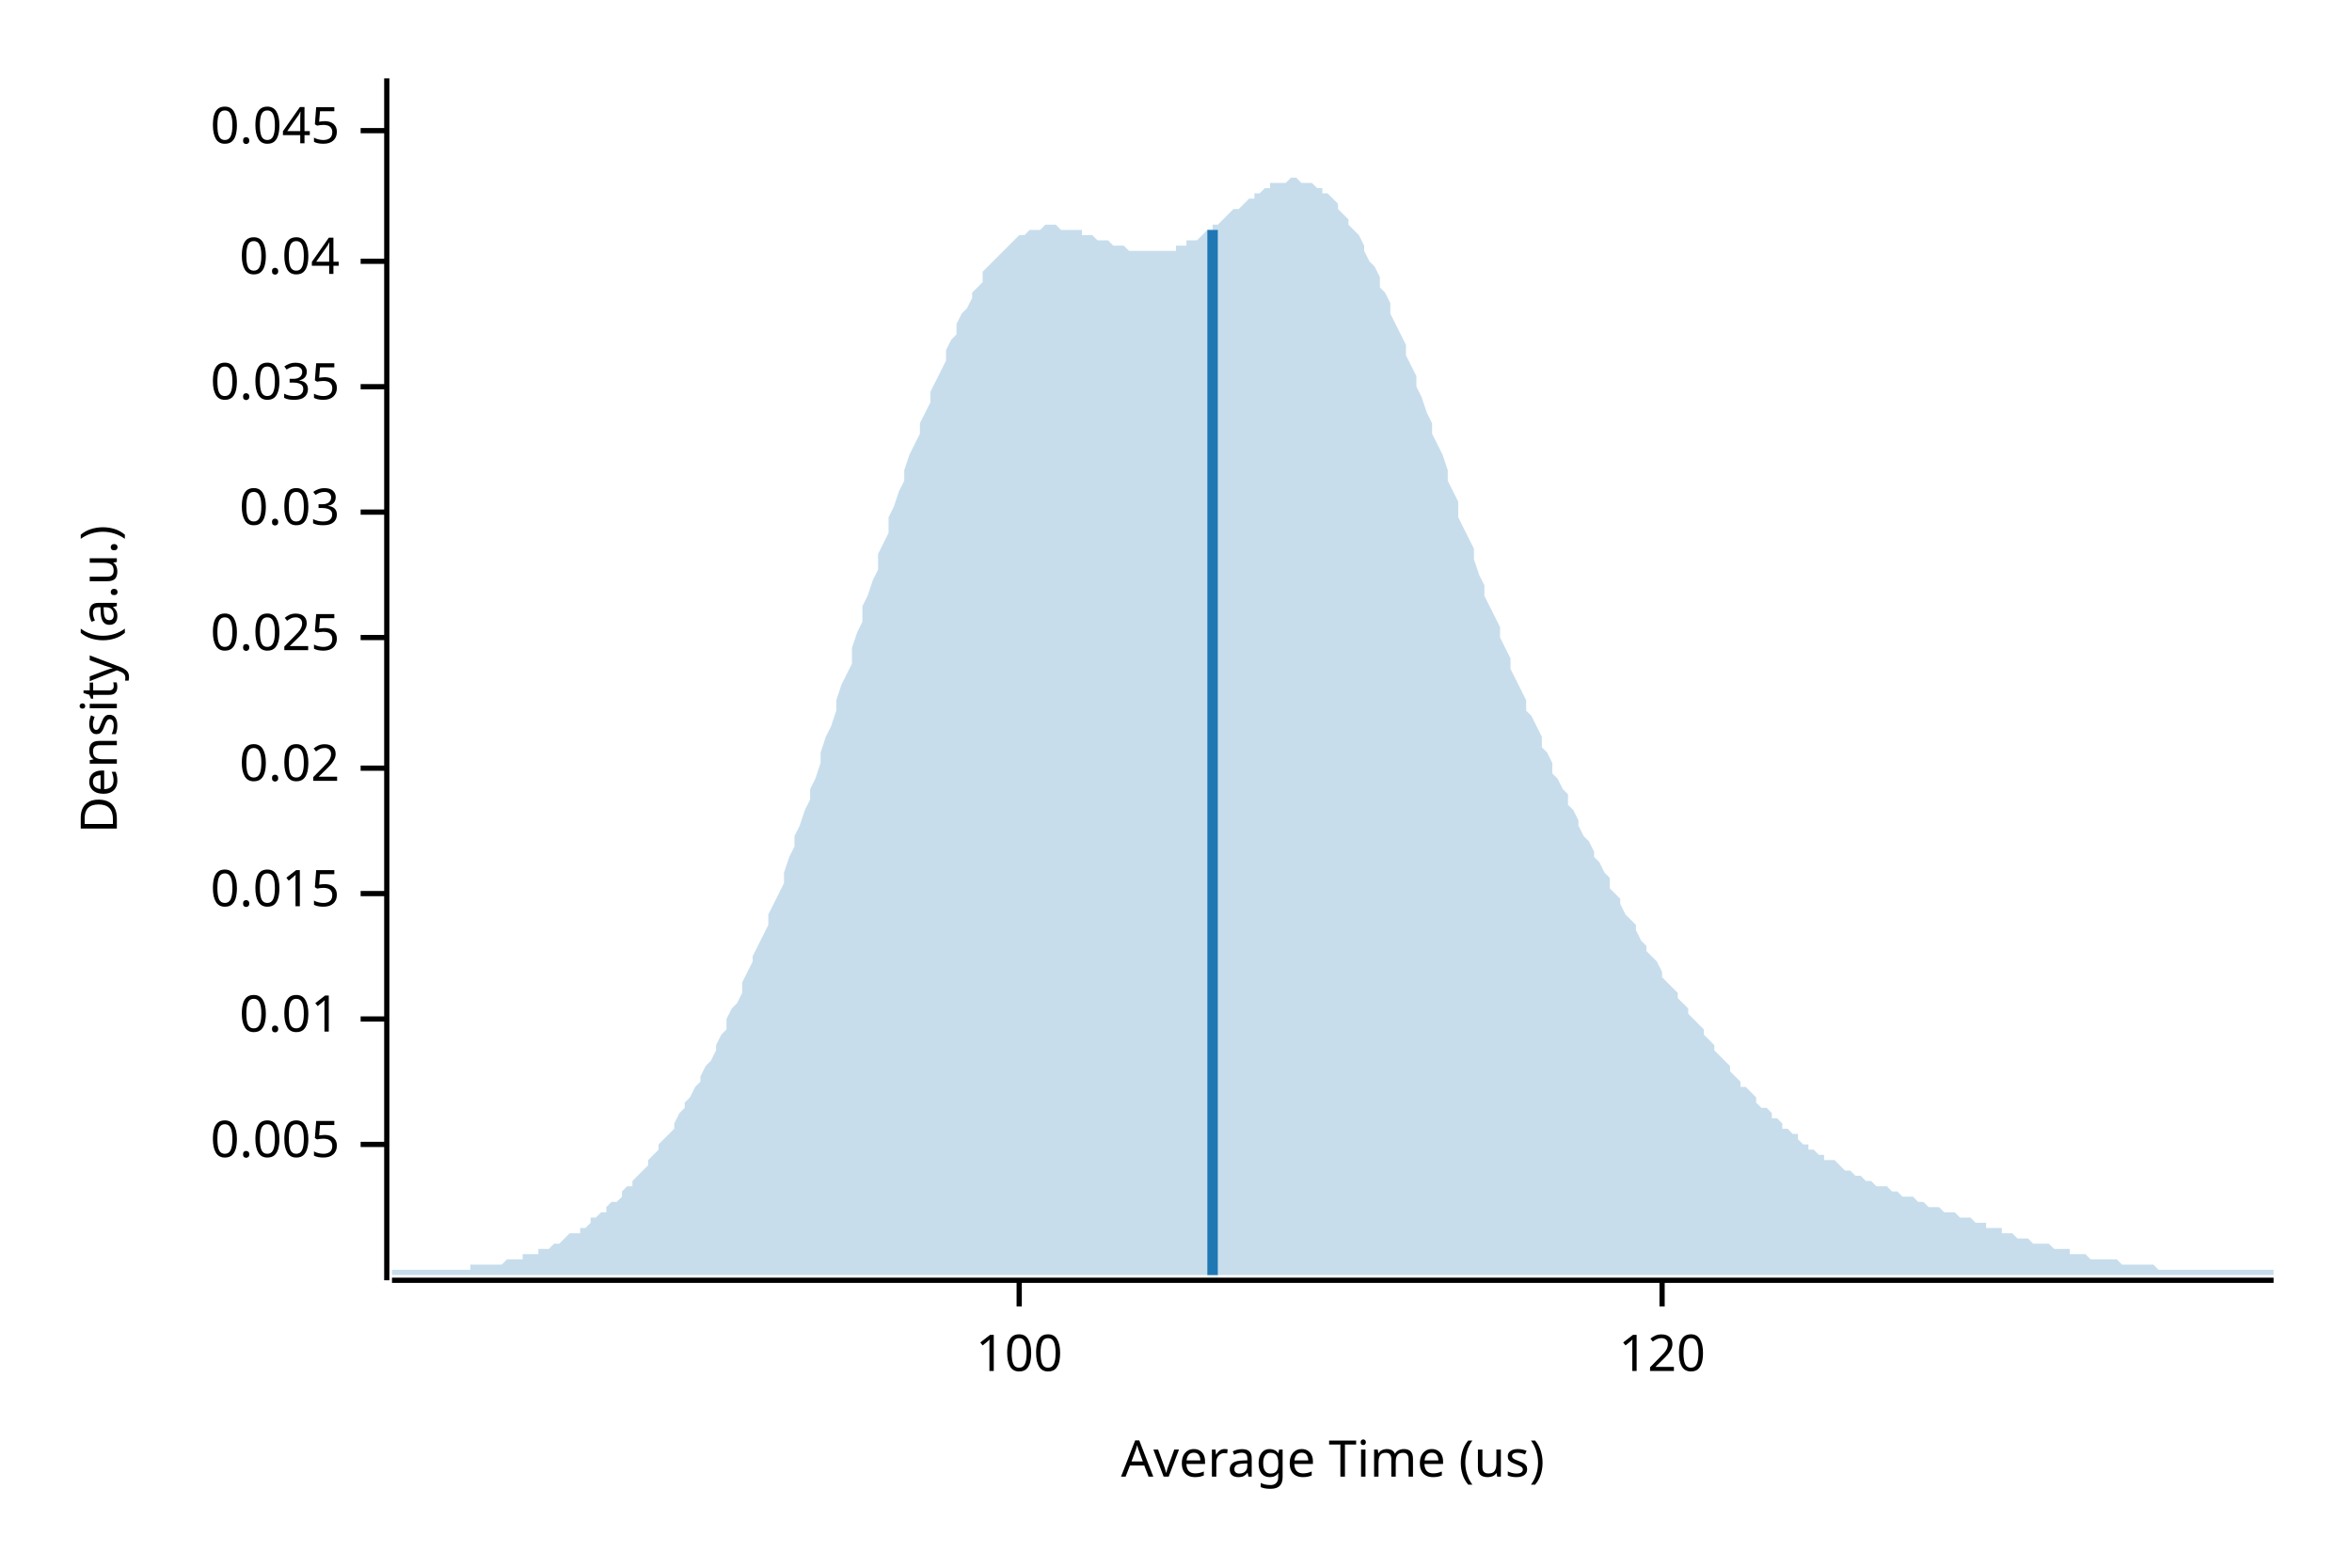
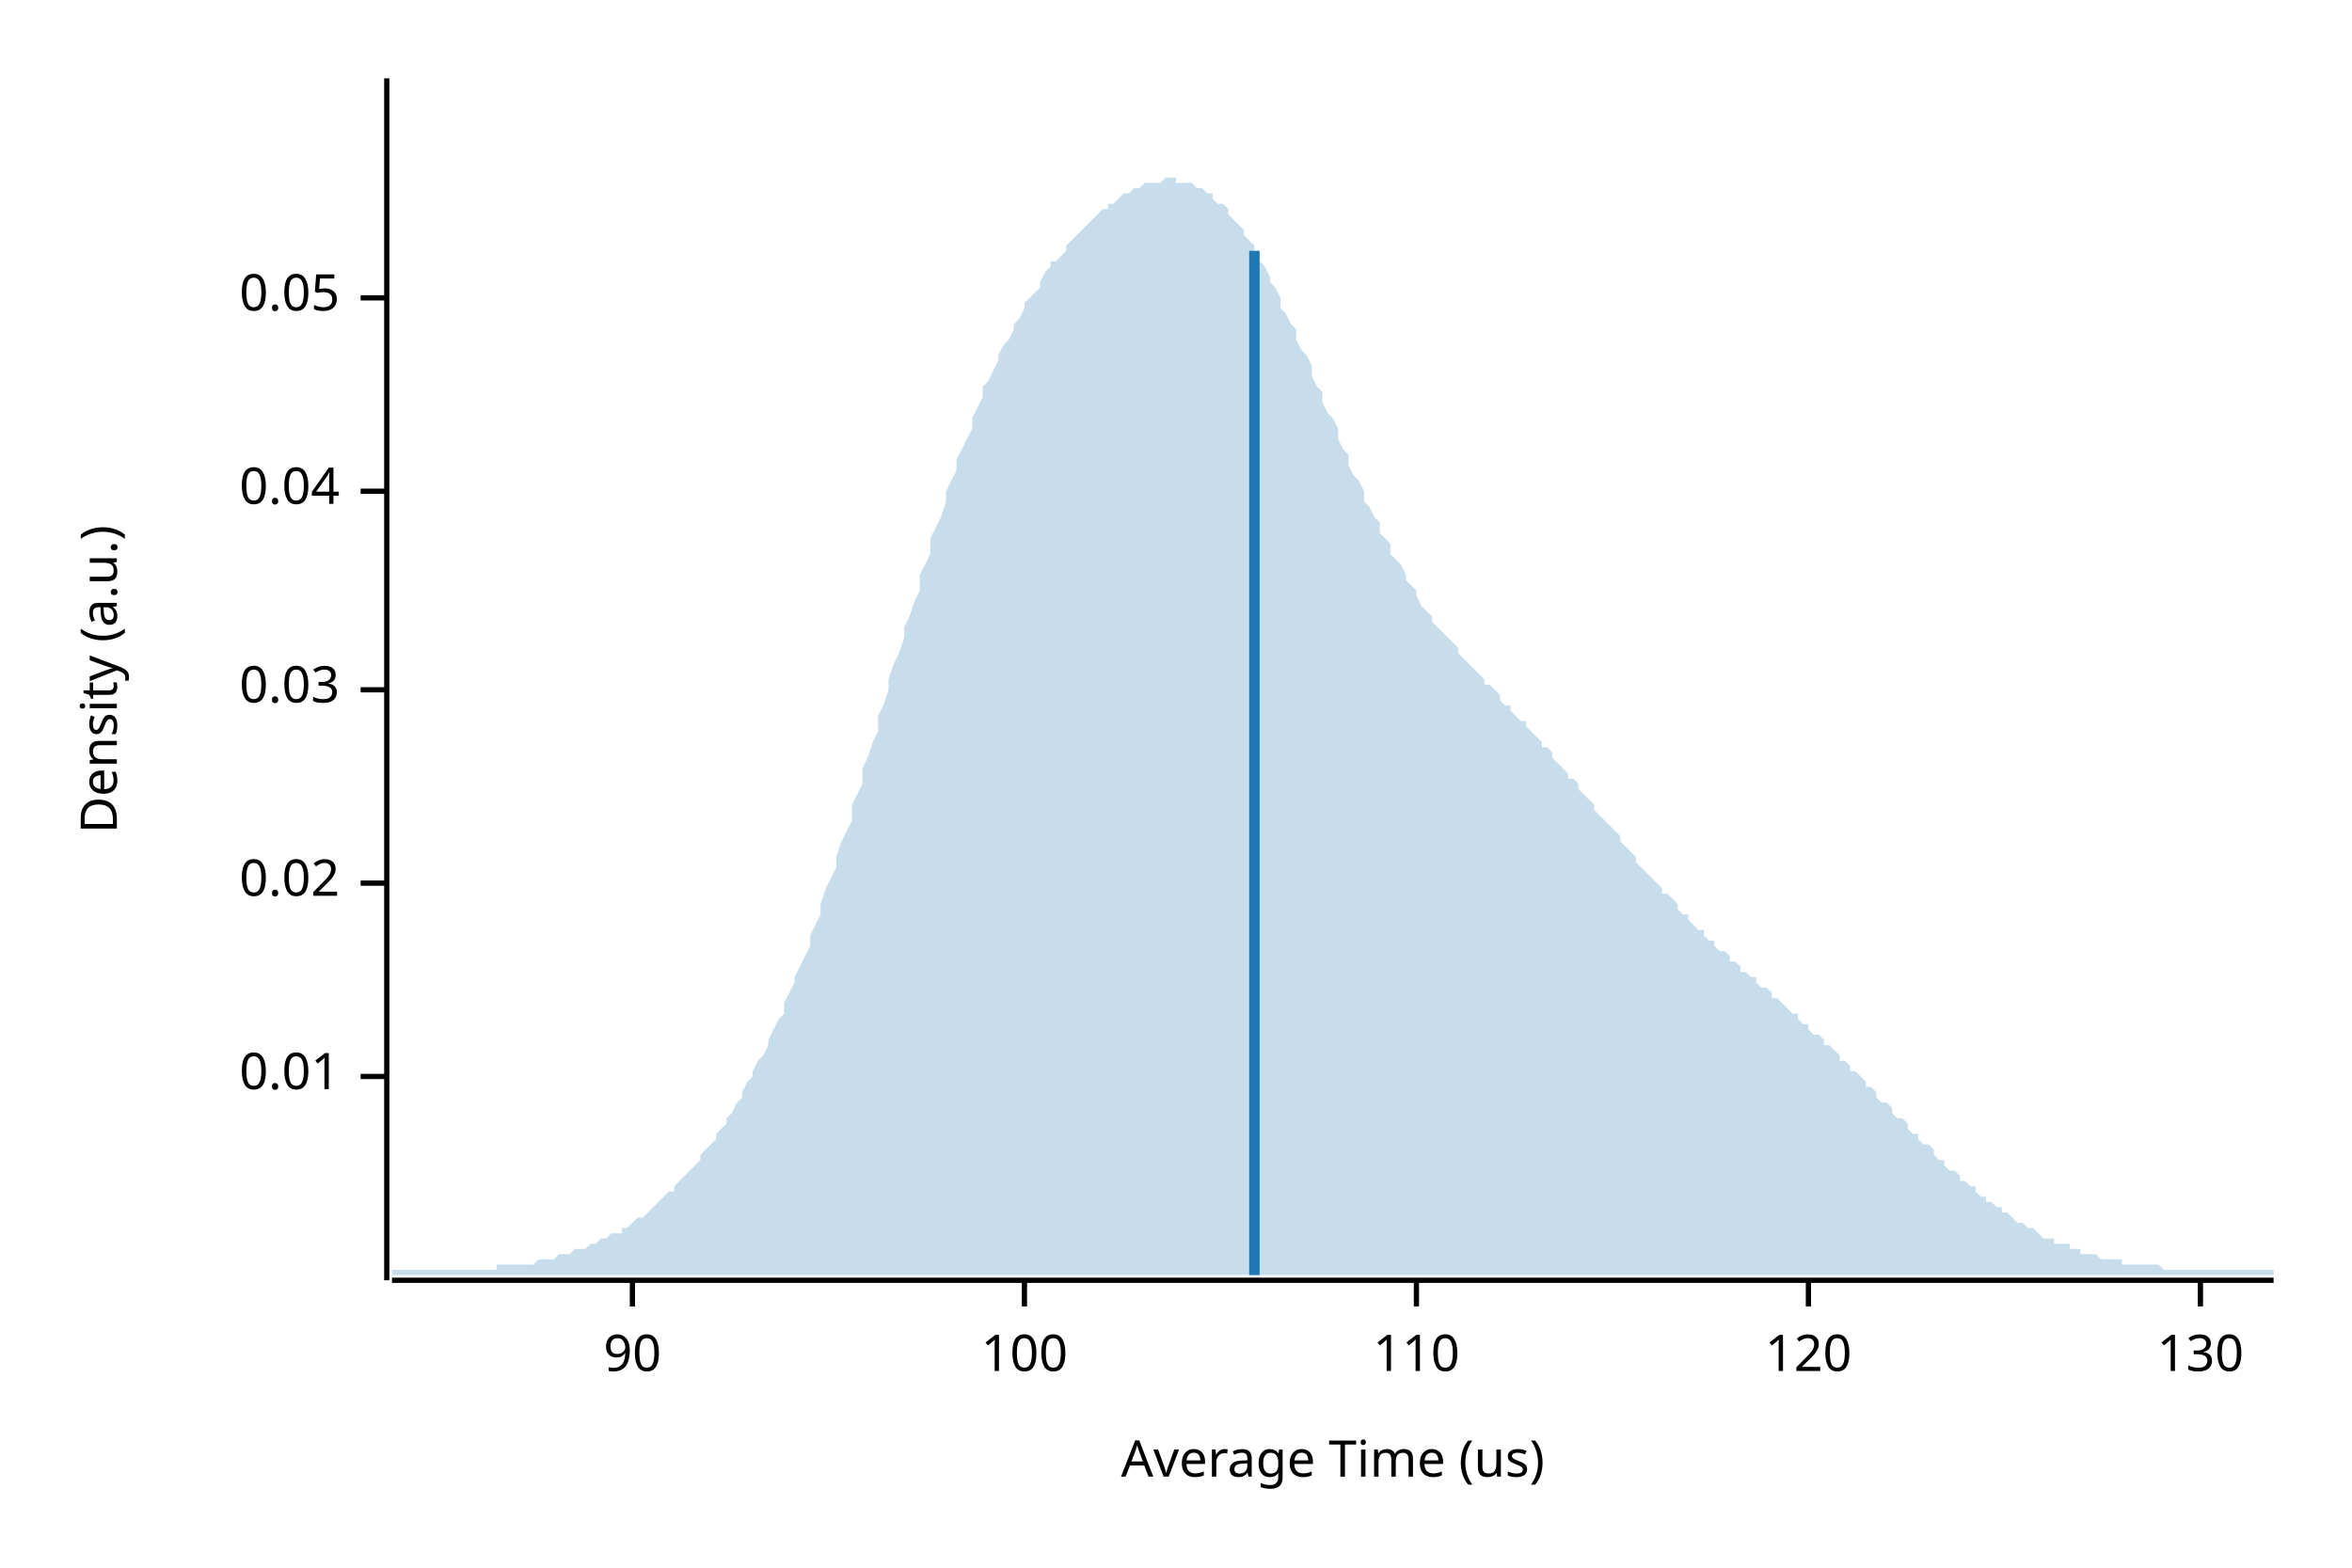
<svg xmlns="http://www.w3.org/2000/svg" width="450" height="300" viewBox="0 0 450 300">
  <text x="15" y="130" dy="0.76em" text-anchor="middle" font-family="sans-serif" font-size="9.677" opacity="1" fill="#000000" transform="rotate(270, 15, 130)">
Density (a.u.)
</text>
  <text x="255" y="285" dy="-0.5ex" text-anchor="middle" font-family="sans-serif" font-size="9.677" opacity="1" fill="#000000">
Average Time (us)
</text>
  <polyline fill="none" opacity="1" stroke="#000000" stroke-width="1" points="74,15 74,245 " />
-   <text x="65" y="219" dy="0.5ex" text-anchor="end" font-family="sans-serif" font-size="9.677" opacity="1" fill="#000000">
- 0.005
- </text>
-   <polyline fill="none" opacity="1" stroke="#000000" stroke-width="1" points="69,219 74,219 " />
-   <text x="65" y="195" dy="0.5ex" text-anchor="end" font-family="sans-serif" font-size="9.677" opacity="1" fill="#000000">
+   <text x="65" y="206" dy="0.5ex" text-anchor="end" font-family="sans-serif" font-size="9.677" opacity="1" fill="#000000">
0.01
</text>
-   <polyline fill="none" opacity="1" stroke="#000000" stroke-width="1" points="69,195 74,195 " />
-   <text x="65" y="171" dy="0.5ex" text-anchor="end" font-family="sans-serif" font-size="9.677" opacity="1" fill="#000000">
- 0.015
- </text>
-   <polyline fill="none" opacity="1" stroke="#000000" stroke-width="1" points="69,171 74,171 " />
-   <text x="65" y="147" dy="0.5ex" text-anchor="end" font-family="sans-serif" font-size="9.677" opacity="1" fill="#000000">
+   <polyline fill="none" opacity="1" stroke="#000000" stroke-width="1" points="69,206 74,206 " />
+   <text x="65" y="169" dy="0.5ex" text-anchor="end" font-family="sans-serif" font-size="9.677" opacity="1" fill="#000000">
0.02
</text>
-   <polyline fill="none" opacity="1" stroke="#000000" stroke-width="1" points="69,147 74,147 " />
-   <text x="65" y="122" dy="0.5ex" text-anchor="end" font-family="sans-serif" font-size="9.677" opacity="1" fill="#000000">
- 0.025
- </text>
-   <polyline fill="none" opacity="1" stroke="#000000" stroke-width="1" points="69,122 74,122 " />
-   <text x="65" y="98" dy="0.5ex" text-anchor="end" font-family="sans-serif" font-size="9.677" opacity="1" fill="#000000">
+   <polyline fill="none" opacity="1" stroke="#000000" stroke-width="1" points="69,169 74,169 " />
+   <text x="65" y="132" dy="0.5ex" text-anchor="end" font-family="sans-serif" font-size="9.677" opacity="1" fill="#000000">
0.03
</text>
-   <polyline fill="none" opacity="1" stroke="#000000" stroke-width="1" points="69,98 74,98 " />
-   <text x="65" y="74" dy="0.5ex" text-anchor="end" font-family="sans-serif" font-size="9.677" opacity="1" fill="#000000">
- 0.035
- </text>
-   <polyline fill="none" opacity="1" stroke="#000000" stroke-width="1" points="69,74 74,74 " />
-   <text x="65" y="50" dy="0.5ex" text-anchor="end" font-family="sans-serif" font-size="9.677" opacity="1" fill="#000000">
+   <polyline fill="none" opacity="1" stroke="#000000" stroke-width="1" points="69,132 74,132 " />
+   <text x="65" y="94" dy="0.5ex" text-anchor="end" font-family="sans-serif" font-size="9.677" opacity="1" fill="#000000">
0.04
</text>
-   <polyline fill="none" opacity="1" stroke="#000000" stroke-width="1" points="69,50 74,50 " />
-   <text x="65" y="25" dy="0.5ex" text-anchor="end" font-family="sans-serif" font-size="9.677" opacity="1" fill="#000000">
- 0.045
+   <polyline fill="none" opacity="1" stroke="#000000" stroke-width="1" points="69,94 74,94 " />
+   <text x="65" y="57" dy="0.5ex" text-anchor="end" font-family="sans-serif" font-size="9.677" opacity="1" fill="#000000">
+ 0.05
</text>
-   <polyline fill="none" opacity="1" stroke="#000000" stroke-width="1" points="69,25 74,25 " />
+   <polyline fill="none" opacity="1" stroke="#000000" stroke-width="1" points="69,57 74,57 " />
  <polyline fill="none" opacity="1" stroke="#000000" stroke-width="1" points="75,245 435,245 " />
-   <text x="195" y="255" dy="0.76em" text-anchor="middle" font-family="sans-serif" font-size="9.677" opacity="1" fill="#000000">
+   <text x="121" y="255" dy="0.76em" text-anchor="middle" font-family="sans-serif" font-size="9.677" opacity="1" fill="#000000">
+ 90
+ </text>
+   <polyline fill="none" opacity="1" stroke="#000000" stroke-width="1" points="121,245 121,250 " />
+   <text x="196" y="255" dy="0.76em" text-anchor="middle" font-family="sans-serif" font-size="9.677" opacity="1" fill="#000000">
100
</text>
-   <polyline fill="none" opacity="1" stroke="#000000" stroke-width="1" points="195,245 195,250 " />
-   <text x="318" y="255" dy="0.76em" text-anchor="middle" font-family="sans-serif" font-size="9.677" opacity="1" fill="#000000">
+   <polyline fill="none" opacity="1" stroke="#000000" stroke-width="1" points="196,245 196,250 " />
+   <text x="271" y="255" dy="0.76em" text-anchor="middle" font-family="sans-serif" font-size="9.677" opacity="1" fill="#000000">
+ 110
+ </text>
+   <polyline fill="none" opacity="1" stroke="#000000" stroke-width="1" points="271,245 271,250 " />
+   <text x="346" y="255" dy="0.76em" text-anchor="middle" font-family="sans-serif" font-size="9.677" opacity="1" fill="#000000">
120
</text>
-   <polyline fill="none" opacity="1" stroke="#000000" stroke-width="1" points="318,245 318,250 " />
-   <polygon opacity="0.25" fill="#1F78B4" points="75,243 75,243 76,243 77,243 77,243 78,243 79,243 80,243 80,243 81,243 82,243 82,243 83,243 84,243 85,243 85,243 86,243 87,243 87,243 88,243 89,243 90,243 90,242 91,242 92,242 93,242 93,242 94,242 95,242 95,242 96,242 97,241 98,241 98,241 99,241 100,241 100,240 101,240 102,240 103,240 103,239 104,239 105,239 106,238 106,238 107,238 108,237 108,237 109,236 110,236 111,236 111,235 112,235 113,234 113,233 114,233 115,232 116,232 116,231 117,230 118,230 119,229 119,228 120,227 121,227 121,226 122,225 123,224 124,223 124,222 125,221 126,220 126,219 127,218 128,217 129,216 129,215 130,213 131,212 131,211 132,210 133,208 134,207 134,206 135,204 136,203 137,201 137,200 138,198 139,197 139,195 140,193 141,192 142,190 142,188 143,186 144,184 144,183 145,181 146,179 147,177 147,175 148,173 149,171 150,169 150,167 151,164 152,162 152,160 153,158 154,155 155,153 155,151 156,149 157,146 157,144 158,141 159,139 160,136 160,134 161,131 162,129 163,127 163,124 164,121 165,119 165,116 166,114 167,111 168,109 168,106 169,104 170,102 170,99 171,97 172,94 173,92 173,90 174,87 175,85 176,83 176,81 177,79 178,77 178,75 179,73 180,71 181,69 181,67 182,65 183,64 183,62 184,60 185,59 186,57 186,56 187,55 188,54 188,52 189,51 190,50 191,49 191,49 192,48 193,47 194,46 194,46 195,45 196,45 196,45 197,44 198,44 199,44 199,44 200,43 201,43 201,43 202,43 203,44 204,44 204,44 205,44 206,44 207,44 207,45 208,45 209,45 209,45 210,46 211,46 212,46 212,46 213,47 214,47 214,47 215,47 216,48 217,48 217,48 218,48 219,48 220,48 220,48 221,48 222,48 222,48 223,48 224,48 225,48 225,47 226,47 227,47 227,46 228,46 229,46 230,45 230,45 231,44 232,44 232,43 233,43 234,42 235,41 235,41 236,40 237,40 238,39 238,39 239,38 240,38 240,37 241,37 242,36 243,36 243,35 244,35 245,35 245,35 246,35 247,34 248,34 248,34 249,35 250,35 251,35 251,35 252,36 253,36 253,37 254,37 255,38 256,39 256,40 257,41 258,42 258,43 259,44 260,45 261,47 261,48 262,50 263,51 264,53 264,55 265,56 266,58 266,60 267,62 268,64 269,66 269,68 270,70 271,72 271,74 272,76 273,79 274,81 274,83 275,85 276,87 277,90 277,92 278,94 279,96 279,99 280,101 281,103 282,105 282,107 283,110 284,112 284,114 285,116 286,118 287,120 287,122 288,124 289,126 289,128 290,130 291,132 292,134 292,136 293,137 294,139 295,141 295,143 296,144 297,146 297,148 298,149 299,151 300,152 300,154 301,155 302,157 302,158 303,160 304,161 305,163 305,164 306,165 307,167 308,168 308,170 309,171 310,172 310,173 311,175 312,176 313,177 313,178 314,180 315,181 315,182 316,183 317,184 318,186 318,187 319,188 320,189 321,190 321,191 322,192 323,193 323,194 324,195 325,196 326,197 326,198 327,199 328,200 328,201 329,202 330,203 331,204 331,205 332,206 333,207 333,208 334,208 335,209 336,210 336,211 337,212 338,212 339,213 339,214 340,214 341,215 341,216 342,216 343,217 344,217 344,218 345,219 346,219 346,220 347,220 348,221 349,221 349,222 350,222 351,222 352,223 352,223 353,224 354,224 354,224 355,225 356,225 357,226 357,226 358,226 359,227 359,227 360,227 361,227 362,228 362,228 363,228 364,229 365,229 365,229 366,229 367,230 367,230 368,230 369,231 370,231 370,231 371,231 372,232 372,232 373,232 374,232 375,233 375,233 376,233 377,233 378,234 378,234 379,234 380,234 380,235 381,235 382,235 383,235 383,236 384,236 385,236 385,236 386,237 387,237 388,237 388,237 389,238 390,238 390,238 391,238 392,238 393,239 393,239 394,239 395,239 396,239 396,240 397,240 398,240 398,240 399,240 400,241 401,241 401,241 402,241 403,241 403,241 404,241 405,241 406,242 406,242 407,242 408,242 409,242 409,242 410,242 411,242 411,242 412,242 413,243 414,243 414,243 415,243 416,243 416,243 417,243 418,243 419,243 419,243 420,243 421,243 422,243 422,243 423,243 424,243 424,243 425,243 426,243 427,243 427,243 428,243 429,243 429,243 430,243 431,243 432,243 432,243 433,243 434,243 435,243 435,244 75,244 " />
-   <polyline fill="none" opacity="1" stroke="#1F78B4" stroke-width="2" points="232,244 232,44 " />
+   <polyline fill="none" opacity="1" stroke="#000000" stroke-width="1" points="346,245 346,250 " />
+   <text x="421" y="255" dy="0.76em" text-anchor="middle" font-family="sans-serif" font-size="9.677" opacity="1" fill="#000000">
+ 130
+ </text>
+   <polyline fill="none" opacity="1" stroke="#000000" stroke-width="1" points="421,245 421,250 " />
+   <polygon opacity="0.25" fill="#1F78B4" points="75,243 75,243 76,243 77,243 77,243 78,243 79,243 80,243 80,243 81,243 82,243 82,243 83,243 84,243 85,243 85,243 86,243 87,243 87,243 88,243 89,243 90,243 90,243 91,243 92,243 93,243 93,243 94,243 95,243 95,242 96,242 97,242 98,242 98,242 99,242 100,242 100,242 101,242 102,242 103,241 103,241 104,241 105,241 106,241 106,241 107,240 108,240 108,240 109,240 110,239 111,239 111,239 112,239 113,238 113,238 114,238 115,237 116,237 116,237 117,236 118,236 119,236 119,235 120,235 121,234 121,234 122,233 123,233 124,232 124,232 125,231 126,230 126,230 127,229 128,228 129,228 129,227 130,226 131,225 131,225 132,224 133,223 134,222 134,221 135,220 136,219 137,218 137,217 138,216 139,215 139,214 140,213 141,211 142,210 142,209 143,207 144,206 144,205 145,203 146,202 147,200 147,199 148,197 149,195 150,194 150,192 151,190 152,188 152,187 153,185 154,183 155,181 155,179 156,177 157,175 157,173 158,170 159,168 160,166 160,164 161,161 162,159 163,157 163,154 164,152 165,150 165,147 166,145 167,142 168,140 168,137 169,135 170,132 170,130 171,127 172,125 173,122 173,120 174,118 175,115 176,113 176,110 177,108 178,106 178,103 179,101 180,99 181,96 181,94 182,92 183,90 183,88 184,86 185,84 186,82 186,80 187,78 188,76 188,74 189,73 190,71 191,69 191,68 192,66 193,65 194,63 194,62 195,61 196,59 196,58 197,57 198,56 199,55 199,54 200,52 201,51 201,50 202,50 203,49 204,48 204,47 205,46 206,45 207,44 207,44 208,43 209,42 209,42 210,41 211,40 212,40 212,39 213,39 214,38 214,38 215,37 216,37 217,36 217,36 218,36 219,35 220,35 220,35 221,35 222,35 222,35 223,34 224,34 225,34 225,35 226,35 227,35 227,35 228,35 229,36 230,36 230,36 231,37 232,37 232,38 233,39 234,39 235,40 235,41 236,42 237,43 238,44 238,45 239,46 240,47 240,49 241,50 242,51 243,53 243,54 244,55 245,57 245,59 246,60 247,62 248,63 248,65 249,67 250,68 251,70 251,72 252,74 253,75 253,77 254,79 255,80 256,82 256,84 257,86 258,87 258,89 259,91 260,92 261,94 261,96 262,97 263,99 264,100 264,102 265,103 266,104 266,106 267,107 268,108 269,110 269,111 270,112 271,113 271,114 272,116 273,117 274,118 274,119 275,120 276,121 277,122 277,122 278,123 279,124 279,125 280,126 281,127 282,128 282,128 283,129 284,130 284,131 285,131 286,132 287,133 287,134 288,135 289,135 289,136 290,137 291,138 292,138 292,139 293,140 294,141 295,142 295,143 296,143 297,144 297,145 298,146 299,147 300,148 300,149 301,149 302,150 302,151 303,152 304,153 305,154 305,155 306,156 307,157 308,158 308,158 309,159 310,160 310,161 311,162 312,163 313,164 313,165 314,166 315,167 315,167 316,168 317,169 318,170 318,171 319,171 320,172 321,173 321,174 322,175 323,175 323,176 324,177 325,178 326,178 326,179 327,180 328,180 328,181 329,182 330,182 331,183 331,184 332,184 333,185 333,186 334,186 335,187 336,187 336,188 337,189 338,189 339,190 339,191 340,191 341,192 341,192 342,193 343,194 344,194 344,195 345,196 346,196 346,197 347,198 348,198 349,199 349,200 350,200 351,201 352,202 352,203 353,203 354,204 354,205 355,205 356,206 357,207 357,208 358,208 359,209 359,210 360,211 361,211 362,212 362,213 363,214 364,214 365,215 365,216 366,217 367,217 367,218 368,219 369,219 370,220 370,221 371,222 372,222 372,223 373,224 374,224 375,225 375,226 376,226 377,227 378,227 378,228 379,229 380,229 380,230 381,230 382,231 383,231 383,232 384,232 385,233 385,233 386,234 387,234 388,235 388,235 389,235 390,236 390,236 391,237 392,237 393,237 393,238 394,238 395,238 396,238 396,239 397,239 398,239 398,240 399,240 400,240 401,240 401,240 402,241 403,241 403,241 404,241 405,241 406,241 406,242 407,242 408,242 409,242 409,242 410,242 411,242 411,242 412,242 413,242 414,243 414,243 415,243 416,243 416,243 417,243 418,243 419,243 419,243 420,243 421,243 422,243 422,243 423,243 424,243 424,243 425,243 426,243 427,243 427,243 428,243 429,243 429,243 430,243 431,243 432,243 432,243 433,243 434,243 435,243 435,244 75,244 " />
+   <polyline fill="none" opacity="1" stroke="#1F78B4" stroke-width="2" points="240,244 240,48 " />
</svg>
